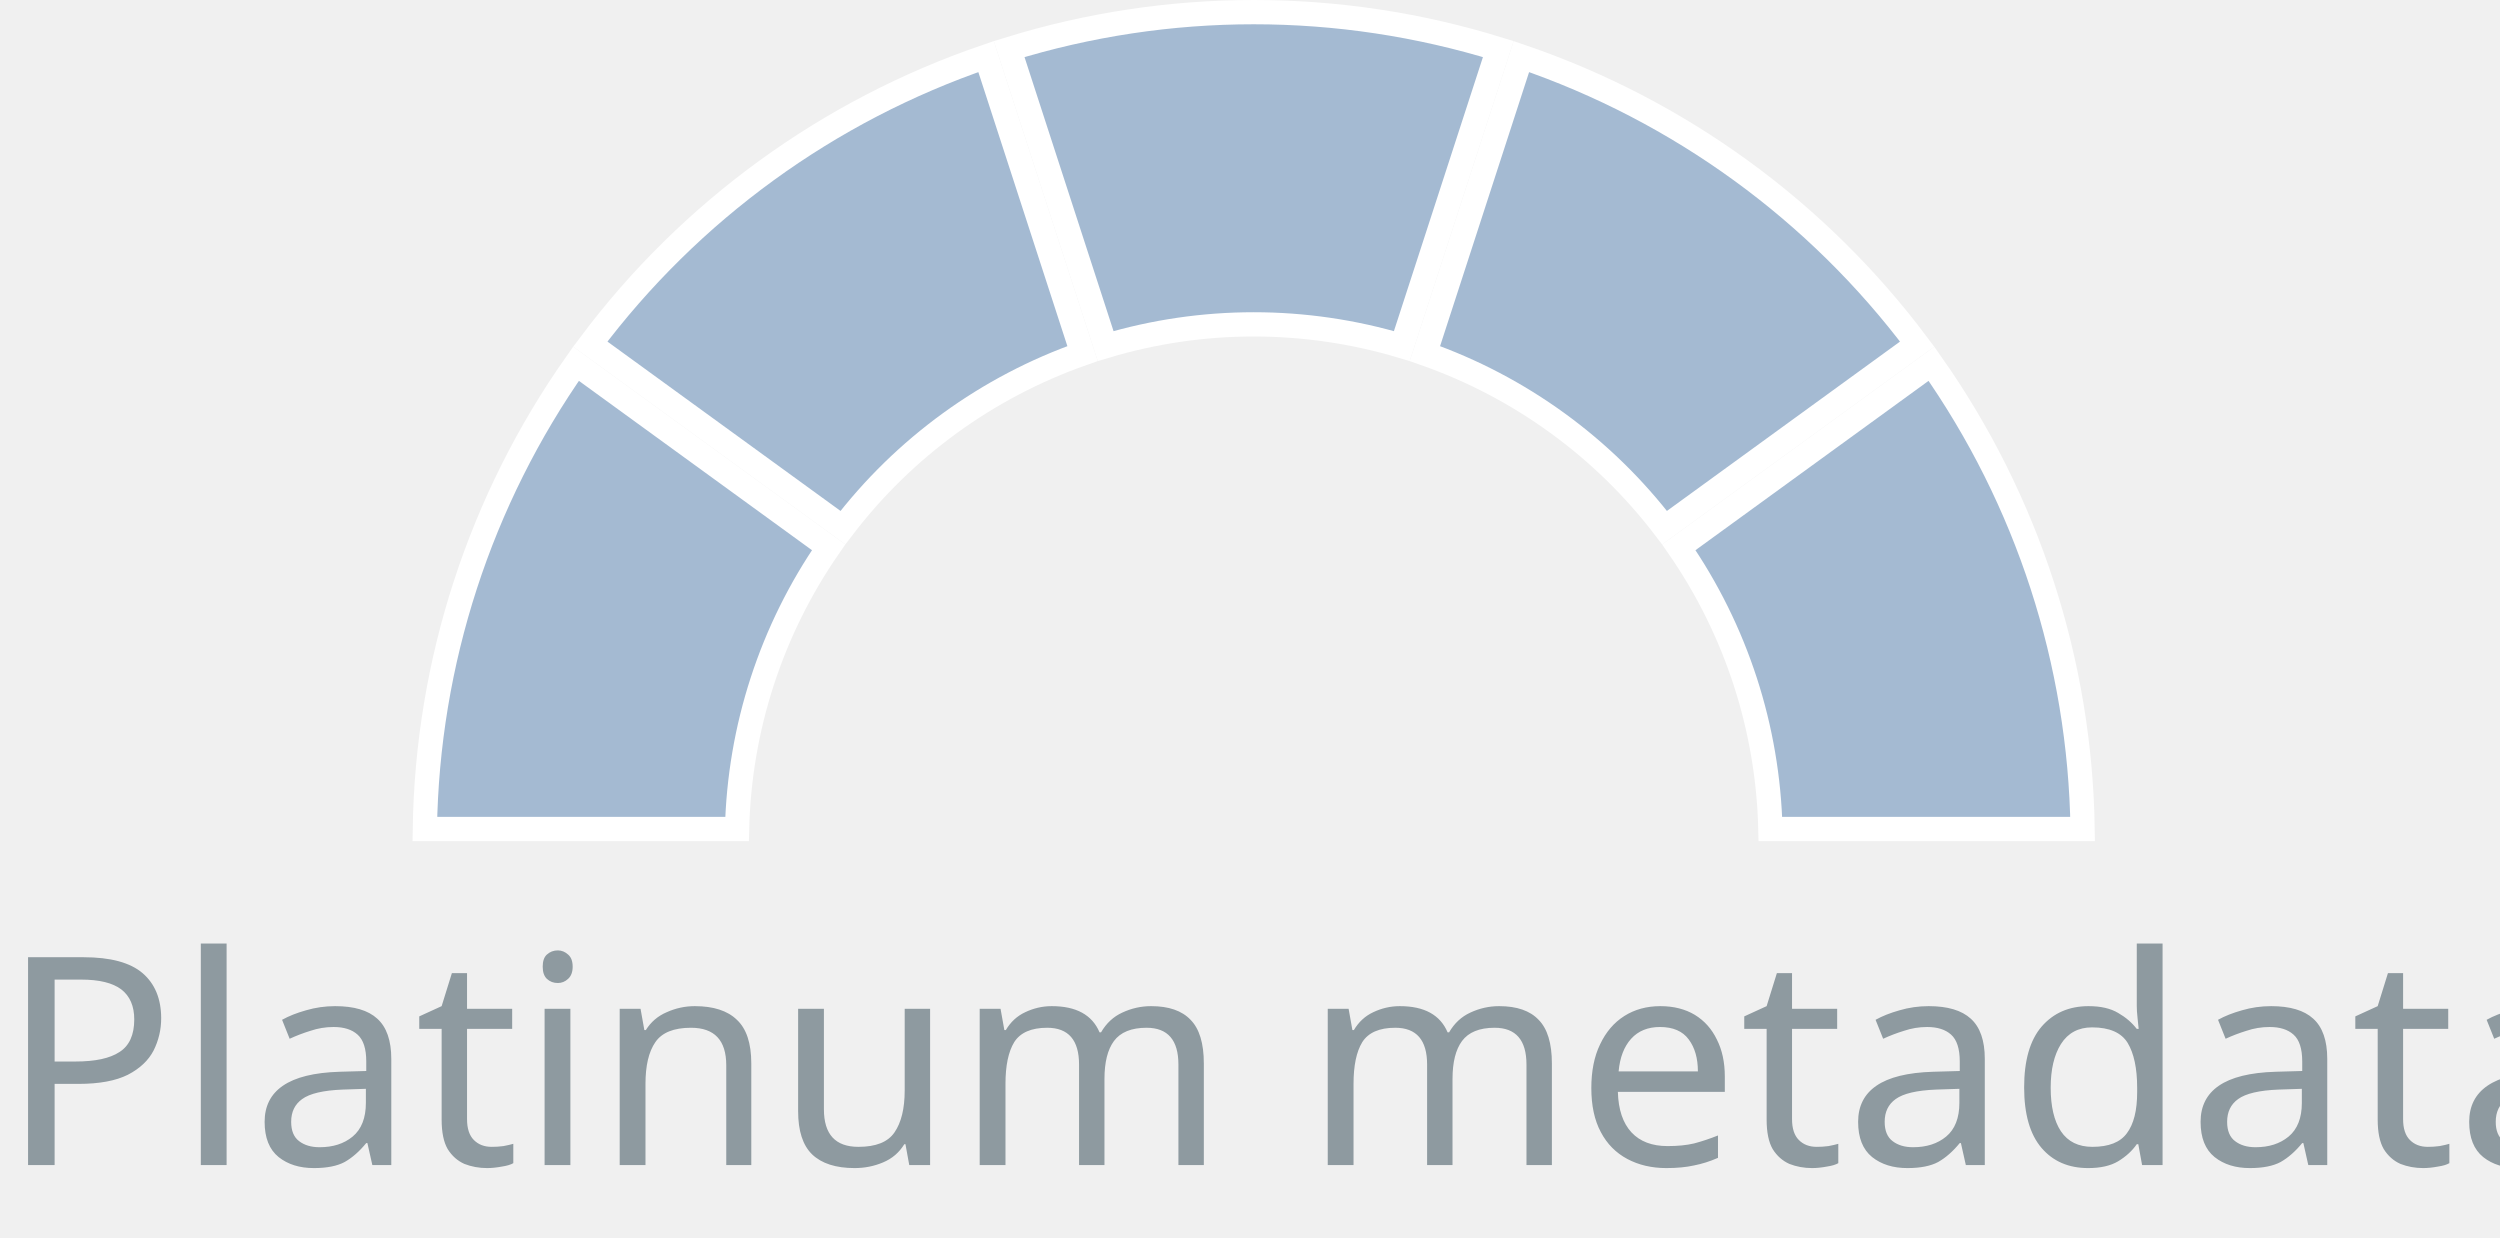
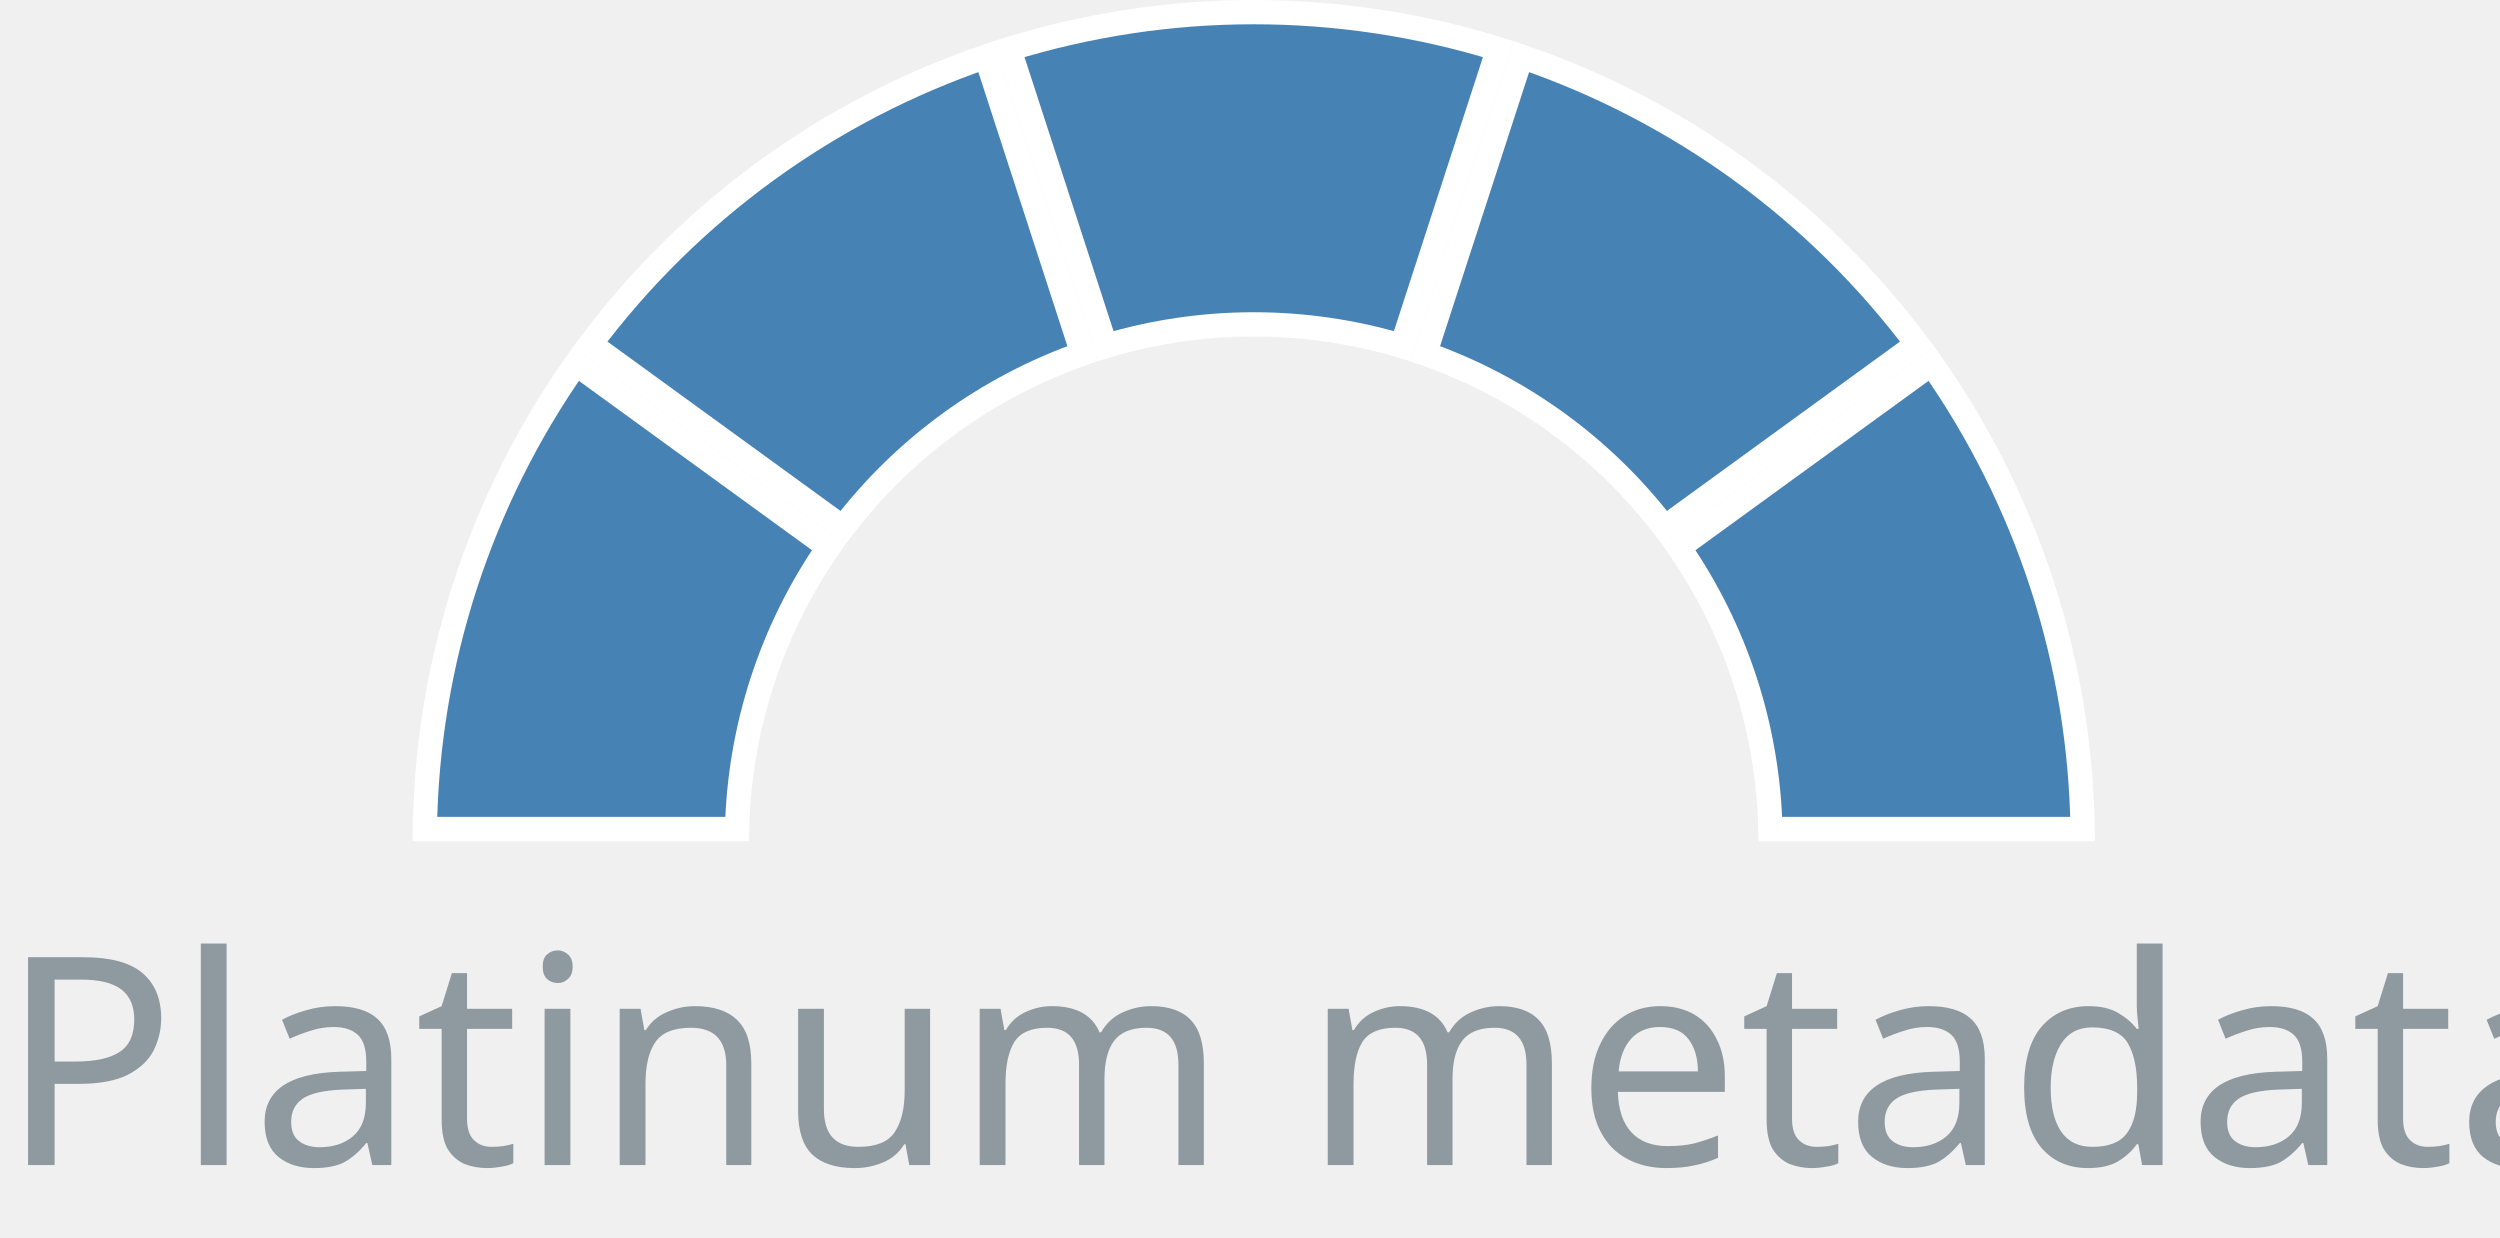
<svg xmlns="http://www.w3.org/2000/svg" width="103px" height="51px" viewBox="0 0 103 51" version="1.1">
  <g id="Re-integration-of-wheel" stroke="none" stroke-width="1" fill="none" fill-rule="evenodd">
    <g id="All-wheels" transform="translate(-41, -422)">
      <g id="Group-17-Copy-6" transform="translate(41, 422)">
-         <g id="Group-16-Copy-2" transform="translate(17, 0)" fill="#A4BAD2" stroke="#FFFFFF">
+         <g id="Group-16-Copy-2" transform="translate(17, 0)" fill="#4682B4" stroke="#FFFFFF">
          <path d="M6.732,14.987 L17.139,22.548 C14.776,25.966 13.465,30.002 13.367,34.156 L13.367,34.156 L0.504,34.156 C0.604,27.285 2.776,20.603 6.732,14.987 L6.732,14.987 Z" id="Segment-1" />
          <path d="M23.626,2.331 L27.601,14.567 C23.68,15.945 20.248,18.436 17.727,21.739 L17.727,21.739 L7.32,14.178 C11.439,8.681 17.124,4.551 23.626,2.331 L23.626,2.331 Z" id="Segment-2" />
          <path d="M24.577,2.022 C31.14,-0.007 38.166,-0.007 44.73,2.022 L44.73,2.022 L40.755,14.258 C36.775,13.066 32.532,13.066 28.552,14.258 L28.552,14.258 Z" id="Segment-3" />
          <path d="M45.681,2.331 C52.183,4.551 57.868,8.681 61.987,14.178 L61.987,14.178 L51.58,21.739 C49.059,18.436 45.627,15.945 41.706,14.567 L41.706,14.567 Z" id="Segment-4" />
          <path d="M62.575,14.987 C66.531,20.603 68.703,27.285 68.803,34.156 L68.803,34.156 L55.94,34.156 C55.842,30.002 54.531,25.966 52.168,22.548 L52.168,22.548 Z" id="Segment-5" />
        </g>
        <text id="Platinum-metadata" font-family="museo-sans-rounded" font-size="12" font-weight="normal" fill="#8E9AA0">
          <tspan x="0" y="48">Platinum metadata</tspan>
        </text>
      </g>
    </g>
  </g>
</svg>
